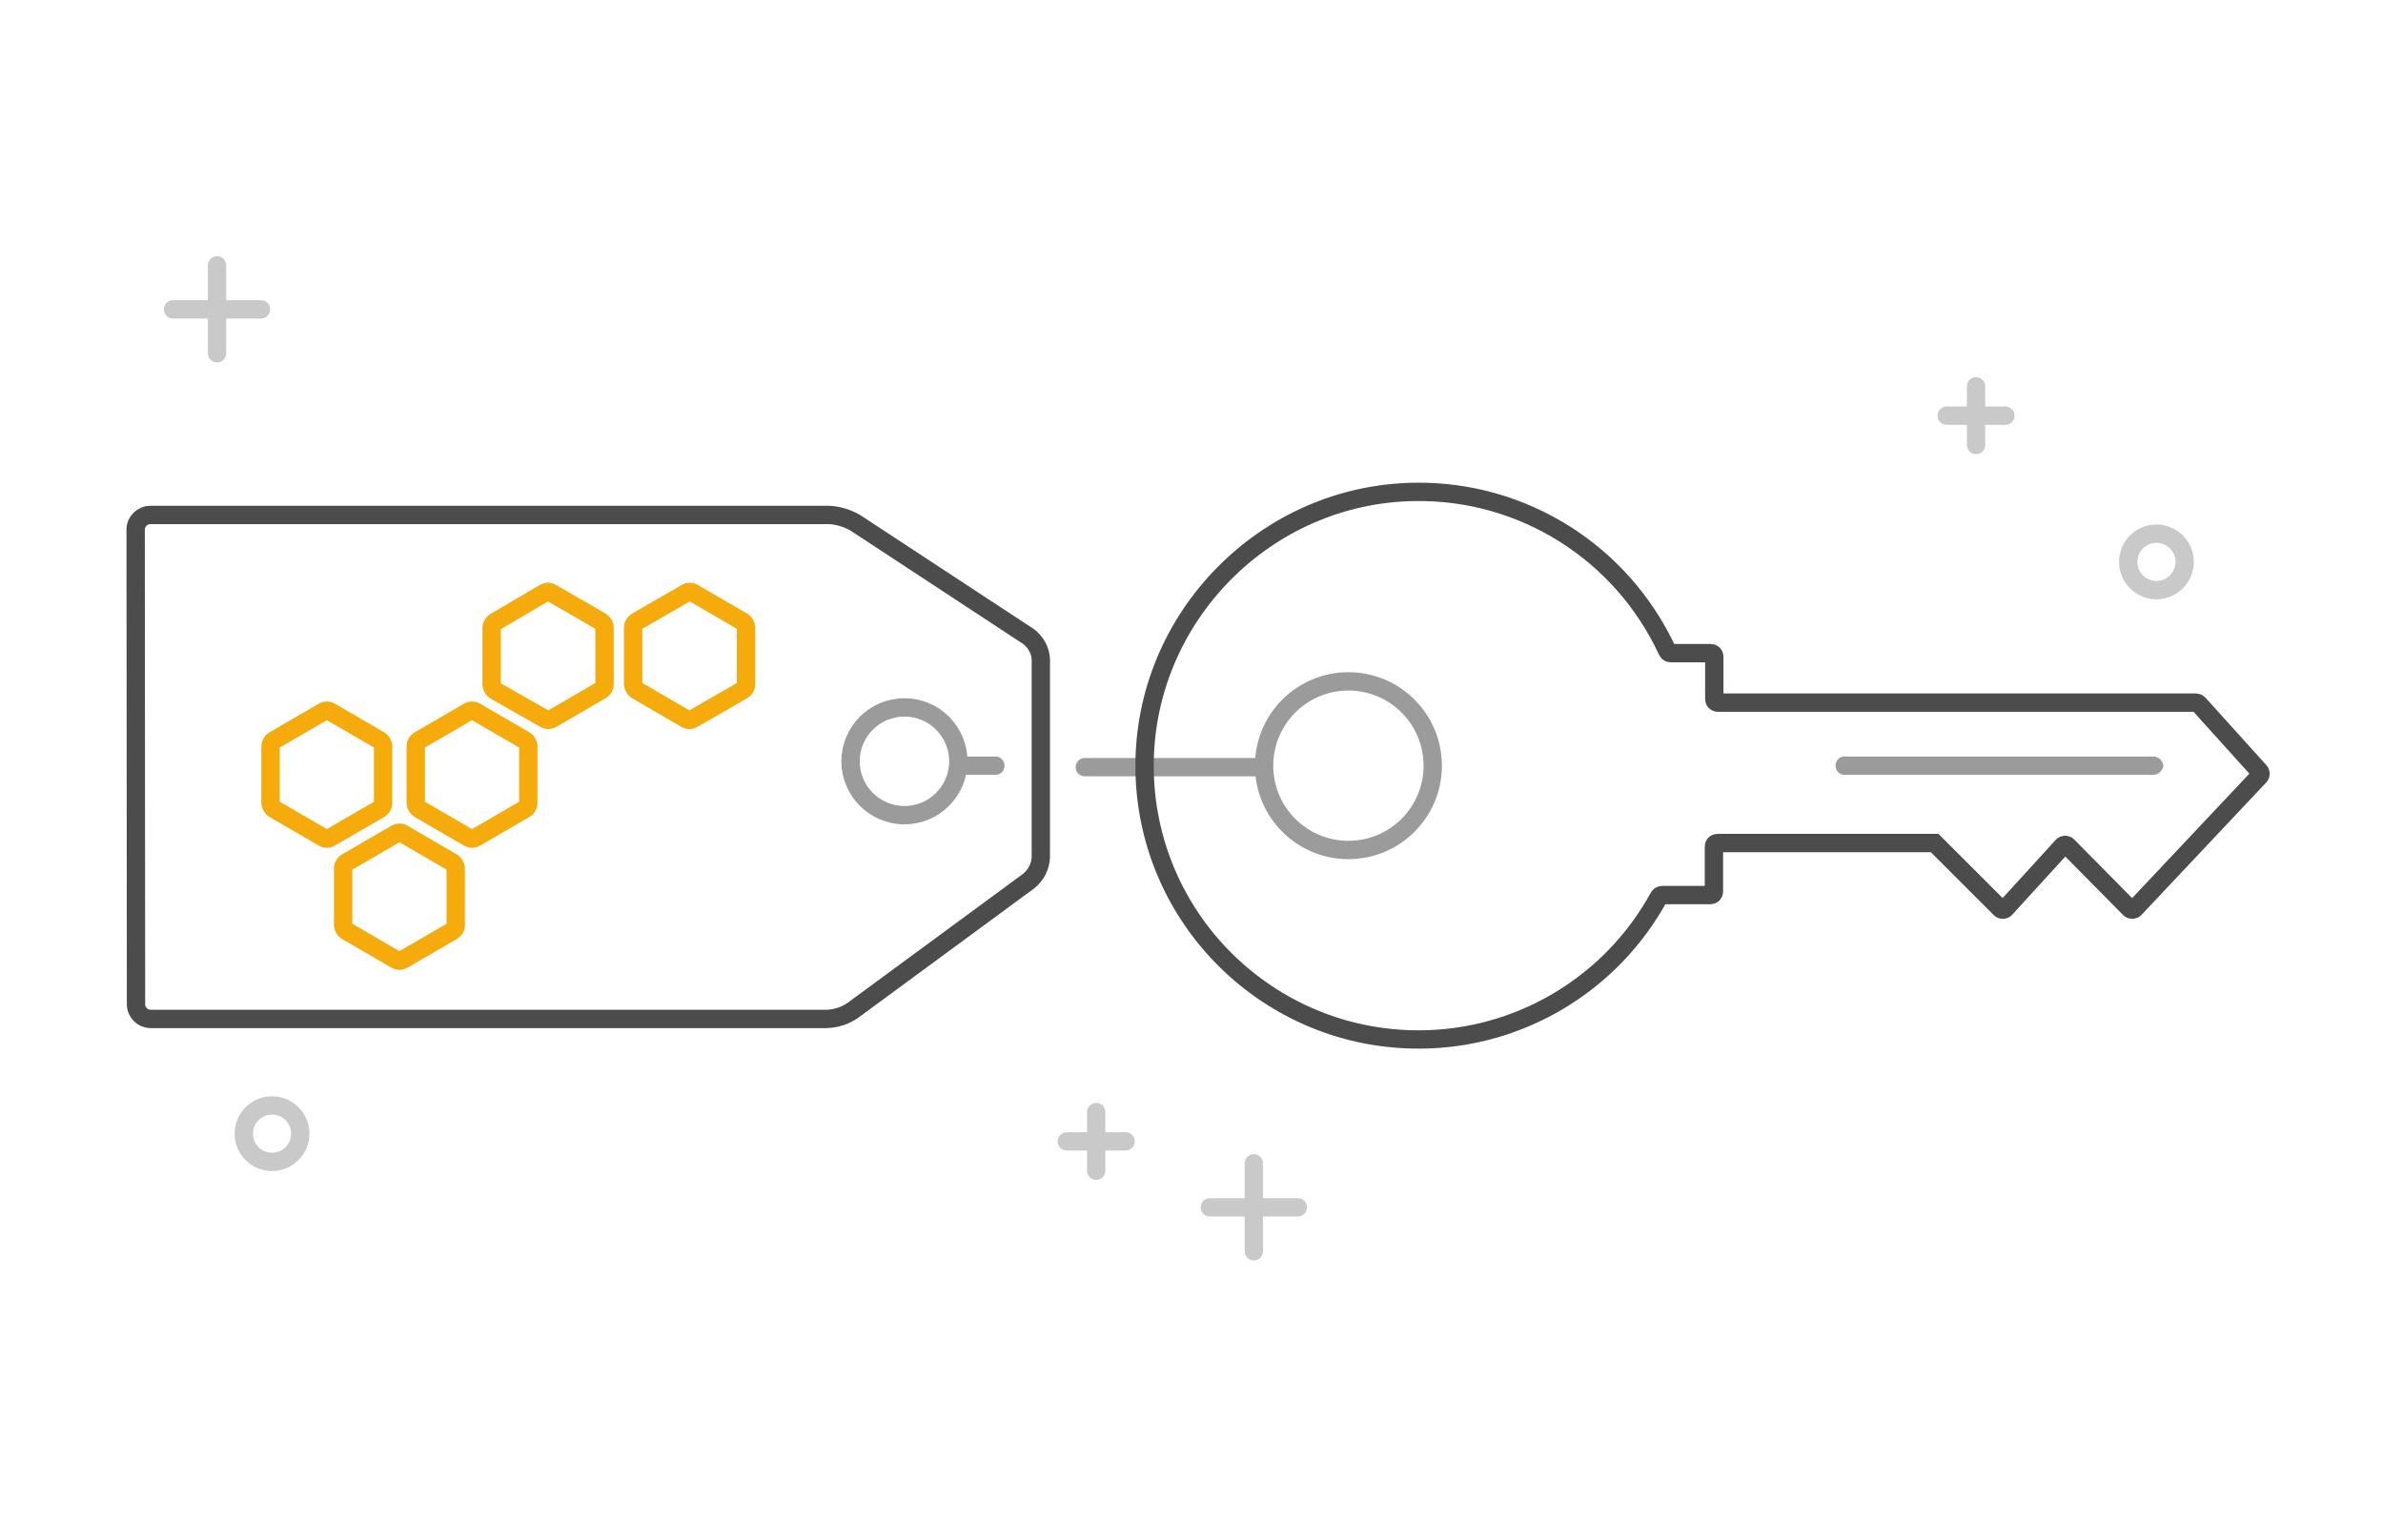
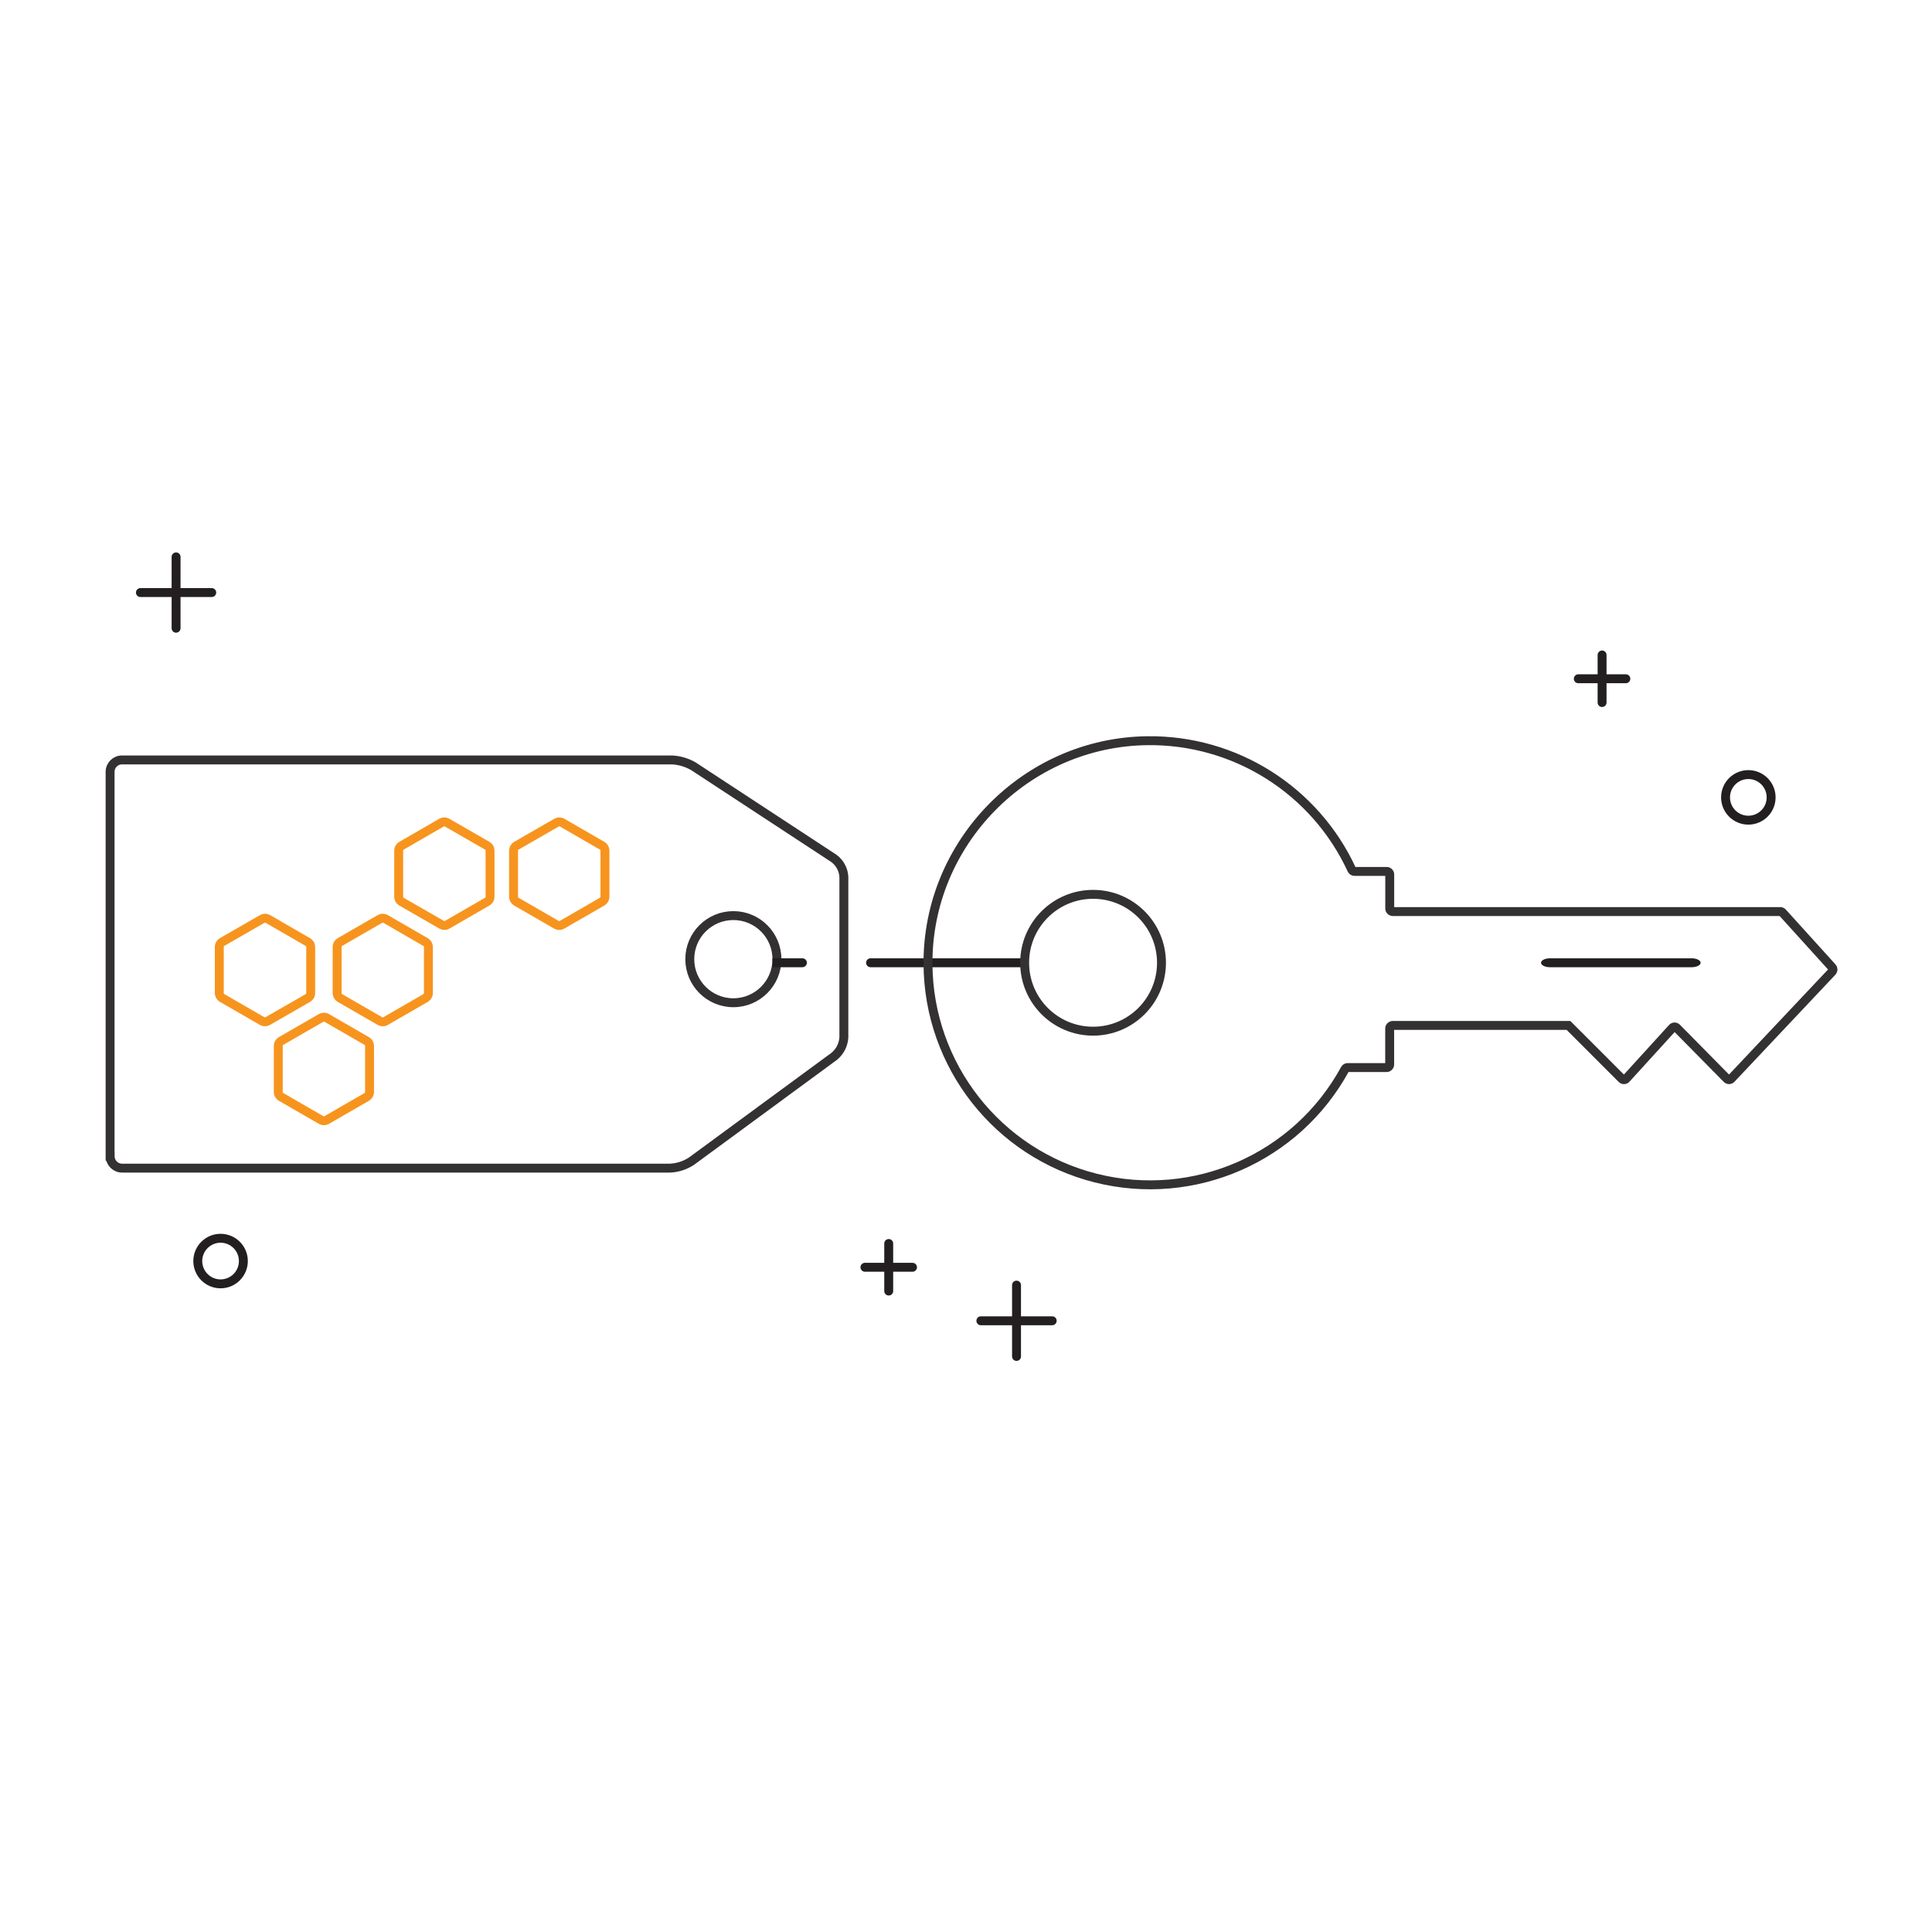
- <svg xmlns="http://www.w3.org/2000/svg" version="1.1" id="key" x="0px" y="0px" viewBox="0 0 650 420" style="enable-background:new 0 0 650 420;" xml:space="preserve">
-   <style type="text/css">
- 	.st0{fill:none;stroke:#4C4C4C;stroke-width:5;stroke-miterlimit:10;}
- 	.st1{fill:#9B9B9B;}
- 	.st2{fill:none;stroke:#9B9B9B;stroke-width:5;stroke-miterlimit:10;}
- 	.st3{fill:none;stroke:#F4AB0B;stroke-width:5;stroke-miterlimit:10;}
- 	.st4{fill:none;stroke:#C9C9C9;stroke-width:5;stroke-linecap:round;stroke-miterlimit:10;}
- </style>
+ <svg xmlns="http://www.w3.org/2000/svg" id="key" viewBox="0 0 650 650">
  <g id="tag">
-     <path class="st0" d="M37.1,274c0,2.2,1.8,4,4,4h184.4c2.6-0.1,5.1-0.9,7.2-2.4l48-35.3c1.9-1.6,3.1-3.9,3.2-6.4v-54   c-0.1-2.5-1.4-4.7-3.3-6.2l-47.2-31c-2.2-1.3-4.8-2.1-7.3-2.2H41c-2.2,0-4,1.8-4,4L37.1,274L37.1,274z" />
-     <path id="keychain_round_2" class="st1" d="M271.5,211.4h-10.1l0,0v-5l0,0h10.1c1.4,0,2.5,1.1,2.5,2.5l0,0   C274,210.3,272.9,211.4,271.5,211.4z" />
-     <circle class="st2" cx="246.7" cy="207.7" r="14.7" />
+     <path d="M37.06,389a4,4,0,0,0,4,4H225.47a14.3,14.3,0,0,0,7.22-2.37l48-35.26a8.92,8.92,0,0,0,3.22-6.37V295a8.29,8.29,0,0,0-3.34-6.19l-47.19-30.95a15.79,15.79,0,0,0-7.34-2.19h-185a4,4,0,0,0-4,4V389Z" style="fill:none;stroke:#333132;stroke-miterlimit:10;stroke-width:3px" />
+     <circle cx="246.73" cy="322.7" r="14.66" style="fill:none;stroke:#333132;stroke-miterlimit:10;stroke-width:3px" />
  </g>
-   <g id="key-2">
-     <path id="keychain_round_" class="st1" d="M295.9,206.8H345l0,0v5l0,0h-49.1c-1.4,0-2.5-1.1-2.5-2.5l0,0   C293.4,208,294.5,206.8,295.9,206.8z" />
-     <circle class="st2" cx="367.8" cy="208.9" r="23" />
-     <path class="st0" d="M599,191.7H468.6c-0.6,0-1-0.4-1-1v-11.5c0-0.6-0.4-1-1-1h-10.9c-0.4,0-0.7-0.2-0.9-0.6   c-12.4-26.8-39.3-43.8-68.8-43.4c-40.8,0.5-74,34.3-73.8,75.1c0.2,41.3,33.9,74.5,75.1,74.3c27.2-0.1,52.2-15.1,65.2-38.9   c0.2-0.3,0.5-0.5,0.9-0.5h13.1c0.6,0,1-0.4,1-1V231c0-0.6,0.4-1,1-1h59.2l17.9,17.9c0.4,0.4,1,0.4,1.4,0l0,0l15.6-17.1   c0.4-0.4,1-0.4,1.4,0l0,0l16.9,17.1c0.4,0.4,1,0.4,1.4,0l0,0l34-36.1c0.4-0.4,0.4-1,0-1.4L599.7,192   C599.5,191.8,599.2,191.7,599,191.7z" />
-     <path class="st1" d="M590.1,208.9c-0.2,1.5-1.5,2.6-3,2.5h-83.5c-1.4,0.2-2.7-0.7-2.9-2.1c-0.2-1.4,0.7-2.7,2.1-2.9   c0.3-0.1,0.6-0.1,0.9,0h83.5C588.6,206.3,589.9,207.4,590.1,208.9z" />
+   <path id="keychain_round_" data-name="keychain (round)" d="M292.89,322.41h53.18a0,0,0,0,1,0,0v3a0,0,0,0,1,0,0H292.89a1.5,1.5,0,0,1-1.5-1.5v0A1.5,1.5,0,0,1,292.89,322.41Z" style="fill:#231f20" />
+   <g id="key-2" data-name="key">
+     <circle cx="367.75" cy="323.91" r="23.02" style="fill:none;stroke:#333132;stroke-miterlimit:10;stroke-width:3px" />
+     <path d="M598.95,306.68H468.56a1,1,0,0,1-1-1v-11.5a1,1,0,0,0-1-1H455.69a1,1,0,0,1-.9-0.58A74.72,74.72,0,0,0,386,249.2c-40.81.5-74,34.29-73.79,75.1a74.72,74.72,0,0,0,140.31,35.39,1,1,0,0,1,.87-0.52h13.15a1,1,0,0,0,1-1V346a1,1,0,0,1,1-1h59.17l17.93,17.93a1,1,0,0,0,1.45,0l15.58-17.11a1,1,0,0,1,1.45,0L581,362.93a1,1,0,0,0,1.44,0l34-36.07a1,1,0,0,0,0-1.36L599.69,307A1,1,0,0,0,598.95,306.68Z" style="fill:none;stroke:#333132;stroke-miterlimit:10;stroke-width:3px" />
+     <path d="M572.16,323.91c0,0.82-1.35,1.5-3,1.5h-47.7c-1.65,0-3-.68-3-1.5s1.35-1.5,3-1.5h47.7C570.81,322.41,572.16,323.09,572.16,323.91Z" style="fill:#231f20" />
  </g>
-   <path class="st3" d="M88.3,194.1c0.5-0.3,1.2-0.3,1.7,0l13.6,7.9c0.5,0.3,0.8,0.9,0.9,1.5v15.7c0,0.6-0.4,1.2-0.9,1.5L90,228.6  c-0.5,0.3-1.2,0.3-1.7,0l-13.6-7.9c-0.5-0.3-0.8-0.9-0.9-1.5v-15.7c0-0.6,0.4-1.2,0.9-1.5L88.3,194.1z" />
-   <path class="st3" d="M127.9,194.1c0.5-0.3,1.2-0.3,1.7,0l13.6,7.9c0.5,0.3,0.8,0.9,0.9,1.5v15.7c0,0.6-0.4,1.2-0.9,1.5l-13.6,7.9  c-0.5,0.3-1.2,0.3-1.7,0l-13.6-7.9c-0.5-0.3-0.8-0.9-0.9-1.5v-15.7c0-0.6,0.4-1.2,0.9-1.5L127.9,194.1z" />
-   <path class="st3" d="M108.1,227.4c0.5-0.3,1.2-0.3,1.7,0l13.6,7.9c0.5,0.3,0.8,0.9,0.9,1.5v15.7c0,0.6-0.4,1.2-0.9,1.5l-13.6,7.9  c-0.5,0.3-1.2,0.3-1.7,0L94.5,254c-0.5-0.3-0.8-0.9-0.9-1.5v-15.7c0-0.6,0.4-1.2,0.9-1.5L108.1,227.4z" />
-   <path class="st3" d="M148.6,161.7c0.5-0.3,1.2-0.3,1.7,0l13.7,7.9c0.5,0.3,0.8,0.9,0.9,1.5v15.7c0,0.6-0.4,1.2-0.9,1.5l-13.6,7.9  c-0.5,0.3-1.2,0.3-1.7,0l-13.7-7.8c-0.5-0.3-0.8-0.9-0.9-1.5v-15.7c0-0.6,0.4-1.2,0.9-1.5L148.6,161.7z" />
-   <path class="st3" d="M187.3,161.7c0.5-0.3,1.2-0.3,1.7,0l13.6,7.9c0.5,0.3,0.8,0.9,0.9,1.5v15.7c0,0.6-0.4,1.2-0.9,1.5l-13.7,7.9  c-0.5,0.3-1.2,0.3-1.7,0l-13.6-7.9c-0.5-0.3-0.8-0.9-0.9-1.5v-15.7c0-0.6,0.4-1.2,0.9-1.5L187.3,161.7z" />
-   <line class="st4" x1="59.2" y1="72.4" x2="59.2" y2="96.4" />
-   <line class="st4" x1="47.2" y1="84.4" x2="71.2" y2="84.4" />
-   <circle class="st4" cx="74.2" cy="309.3" r="7.7" />
-   <line class="st4" x1="342" y1="317.4" x2="342" y2="341.4" />
-   <line class="st4" x1="330" y1="329.4" x2="354" y2="329.4" />
-   <line class="st4" x1="299" y1="303.4" x2="299" y2="319.4" />
-   <line class="st4" x1="291" y1="311.4" x2="307" y2="311.4" />
-   <line class="st4" x1="539" y1="105.4" x2="539" y2="121.4" />
-   <line class="st4" x1="531" y1="113.4" x2="547" y2="113.4" />
-   <circle class="st4" cx="588.2" cy="153.3" r="7.7" />
+   <path d="M88.31,309.12a1.92,1.92,0,0,1,1.73,0L103.66,317a1.92,1.92,0,0,1,.87,1.5v15.72a1.92,1.92,0,0,1-.87,1.5L90,343.57a1.92,1.92,0,0,1-1.73,0l-13.62-7.86a1.92,1.92,0,0,1-.87-1.5V318.48a1.92,1.92,0,0,1,.87-1.5Z" style="fill:none;stroke:#f7941e;stroke-miterlimit:10;stroke-width:3px" />
+   <path d="M127.91,309.12a1.92,1.92,0,0,1,1.73,0L143.26,317a1.92,1.92,0,0,1,.87,1.5v15.72a1.92,1.92,0,0,1-.87,1.5l-13.62,7.86a1.92,1.92,0,0,1-1.73,0l-13.62-7.86a1.92,1.92,0,0,1-.87-1.5V318.48a1.92,1.92,0,0,1,.87-1.5Z" style="fill:none;stroke:#f7941e;stroke-miterlimit:10;stroke-width:3px" />
+   <path d="M108.11,342.42a1.92,1.92,0,0,1,1.73,0l13.62,7.86a1.92,1.92,0,0,1,.87,1.5v15.72a1.92,1.92,0,0,1-.87,1.5l-13.62,7.86a1.92,1.92,0,0,1-1.73,0L94.49,369a1.92,1.92,0,0,1-.87-1.5V351.78a1.92,1.92,0,0,1,.87-1.5Z" style="fill:none;stroke:#f7941e;stroke-miterlimit:10;stroke-width:3px" />
+   <path d="M148.61,276.72a1.92,1.92,0,0,1,1.73,0L164,284.58a1.92,1.92,0,0,1,.87,1.5v15.72a1.92,1.92,0,0,1-.87,1.5l-13.62,7.86a1.92,1.92,0,0,1-1.73,0L135,303.31a1.92,1.92,0,0,1-.87-1.5V286.08a1.92,1.92,0,0,1,.87-1.5Z" style="fill:none;stroke:#f7941e;stroke-miterlimit:10;stroke-width:3px" />
+   <path d="M187.31,276.72a1.92,1.92,0,0,1,1.73,0l13.62,7.86a1.92,1.92,0,0,1,.87,1.5v15.72a1.92,1.92,0,0,1-.87,1.5L189,311.17a1.92,1.92,0,0,1-1.73,0l-13.62-7.86a1.92,1.92,0,0,1-.87-1.5V286.08a1.92,1.92,0,0,1,.87-1.5Z" style="fill:none;stroke:#f7941e;stroke-miterlimit:10;stroke-width:3px" />
+   <path id="keychain_round_2" data-name="keychain (round)" d="M261.39,322.41h10.07a0,0,0,0,1,0,0v3a0,0,0,0,1,0,0H261.39a1.5,1.5,0,0,1-1.5-1.5v0A1.5,1.5,0,0,1,261.39,322.41Z" transform="translate(531.35 647.82) rotate(180)" style="fill:#231f20" />
+   <g id="sparkles">
+     <line x1="59.24" y1="187.36" x2="59.24" y2="211.36" style="fill:none;stroke:#231f20;stroke-linecap:round;stroke-miterlimit:10;stroke-width:3px" />
+     <line x1="47.24" y1="199.36" x2="71.24" y2="199.36" style="fill:none;stroke:#231f20;stroke-linecap:round;stroke-miterlimit:10;stroke-width:3px" />
+     <circle cx="74.21" cy="424.27" r="7.67" style="fill:none;stroke:#231f20;stroke-linecap:round;stroke-miterlimit:10;stroke-width:3px" />
+     <line x1="342" y1="432.36" x2="342" y2="456.36" style="fill:none;stroke:#231f20;stroke-linecap:round;stroke-miterlimit:10;stroke-width:3px" />
+     <line x1="330" y1="444.36" x2="354" y2="444.36" style="fill:none;stroke:#231f20;stroke-linecap:round;stroke-miterlimit:10;stroke-width:3px" />
+     <line x1="299" y1="418.36" x2="299" y2="434.36" style="fill:none;stroke:#231f20;stroke-linecap:round;stroke-miterlimit:10;stroke-width:3px" />
+     <line x1="291" y1="426.36" x2="307" y2="426.36" style="fill:none;stroke:#231f20;stroke-linecap:round;stroke-miterlimit:10;stroke-width:3px" />
+     <line x1="539" y1="220.36" x2="539" y2="236.36" style="fill:none;stroke:#231f20;stroke-linecap:round;stroke-miterlimit:10;stroke-width:3px" />
+     <line x1="531" y1="228.36" x2="547" y2="228.36" style="fill:none;stroke:#231f20;stroke-linecap:round;stroke-miterlimit:10;stroke-width:3px" />
+     <circle cx="588.21" cy="268.27" r="7.67" style="fill:none;stroke:#231f20;stroke-linecap:round;stroke-miterlimit:10;stroke-width:3px" />
+   </g>
</svg>
